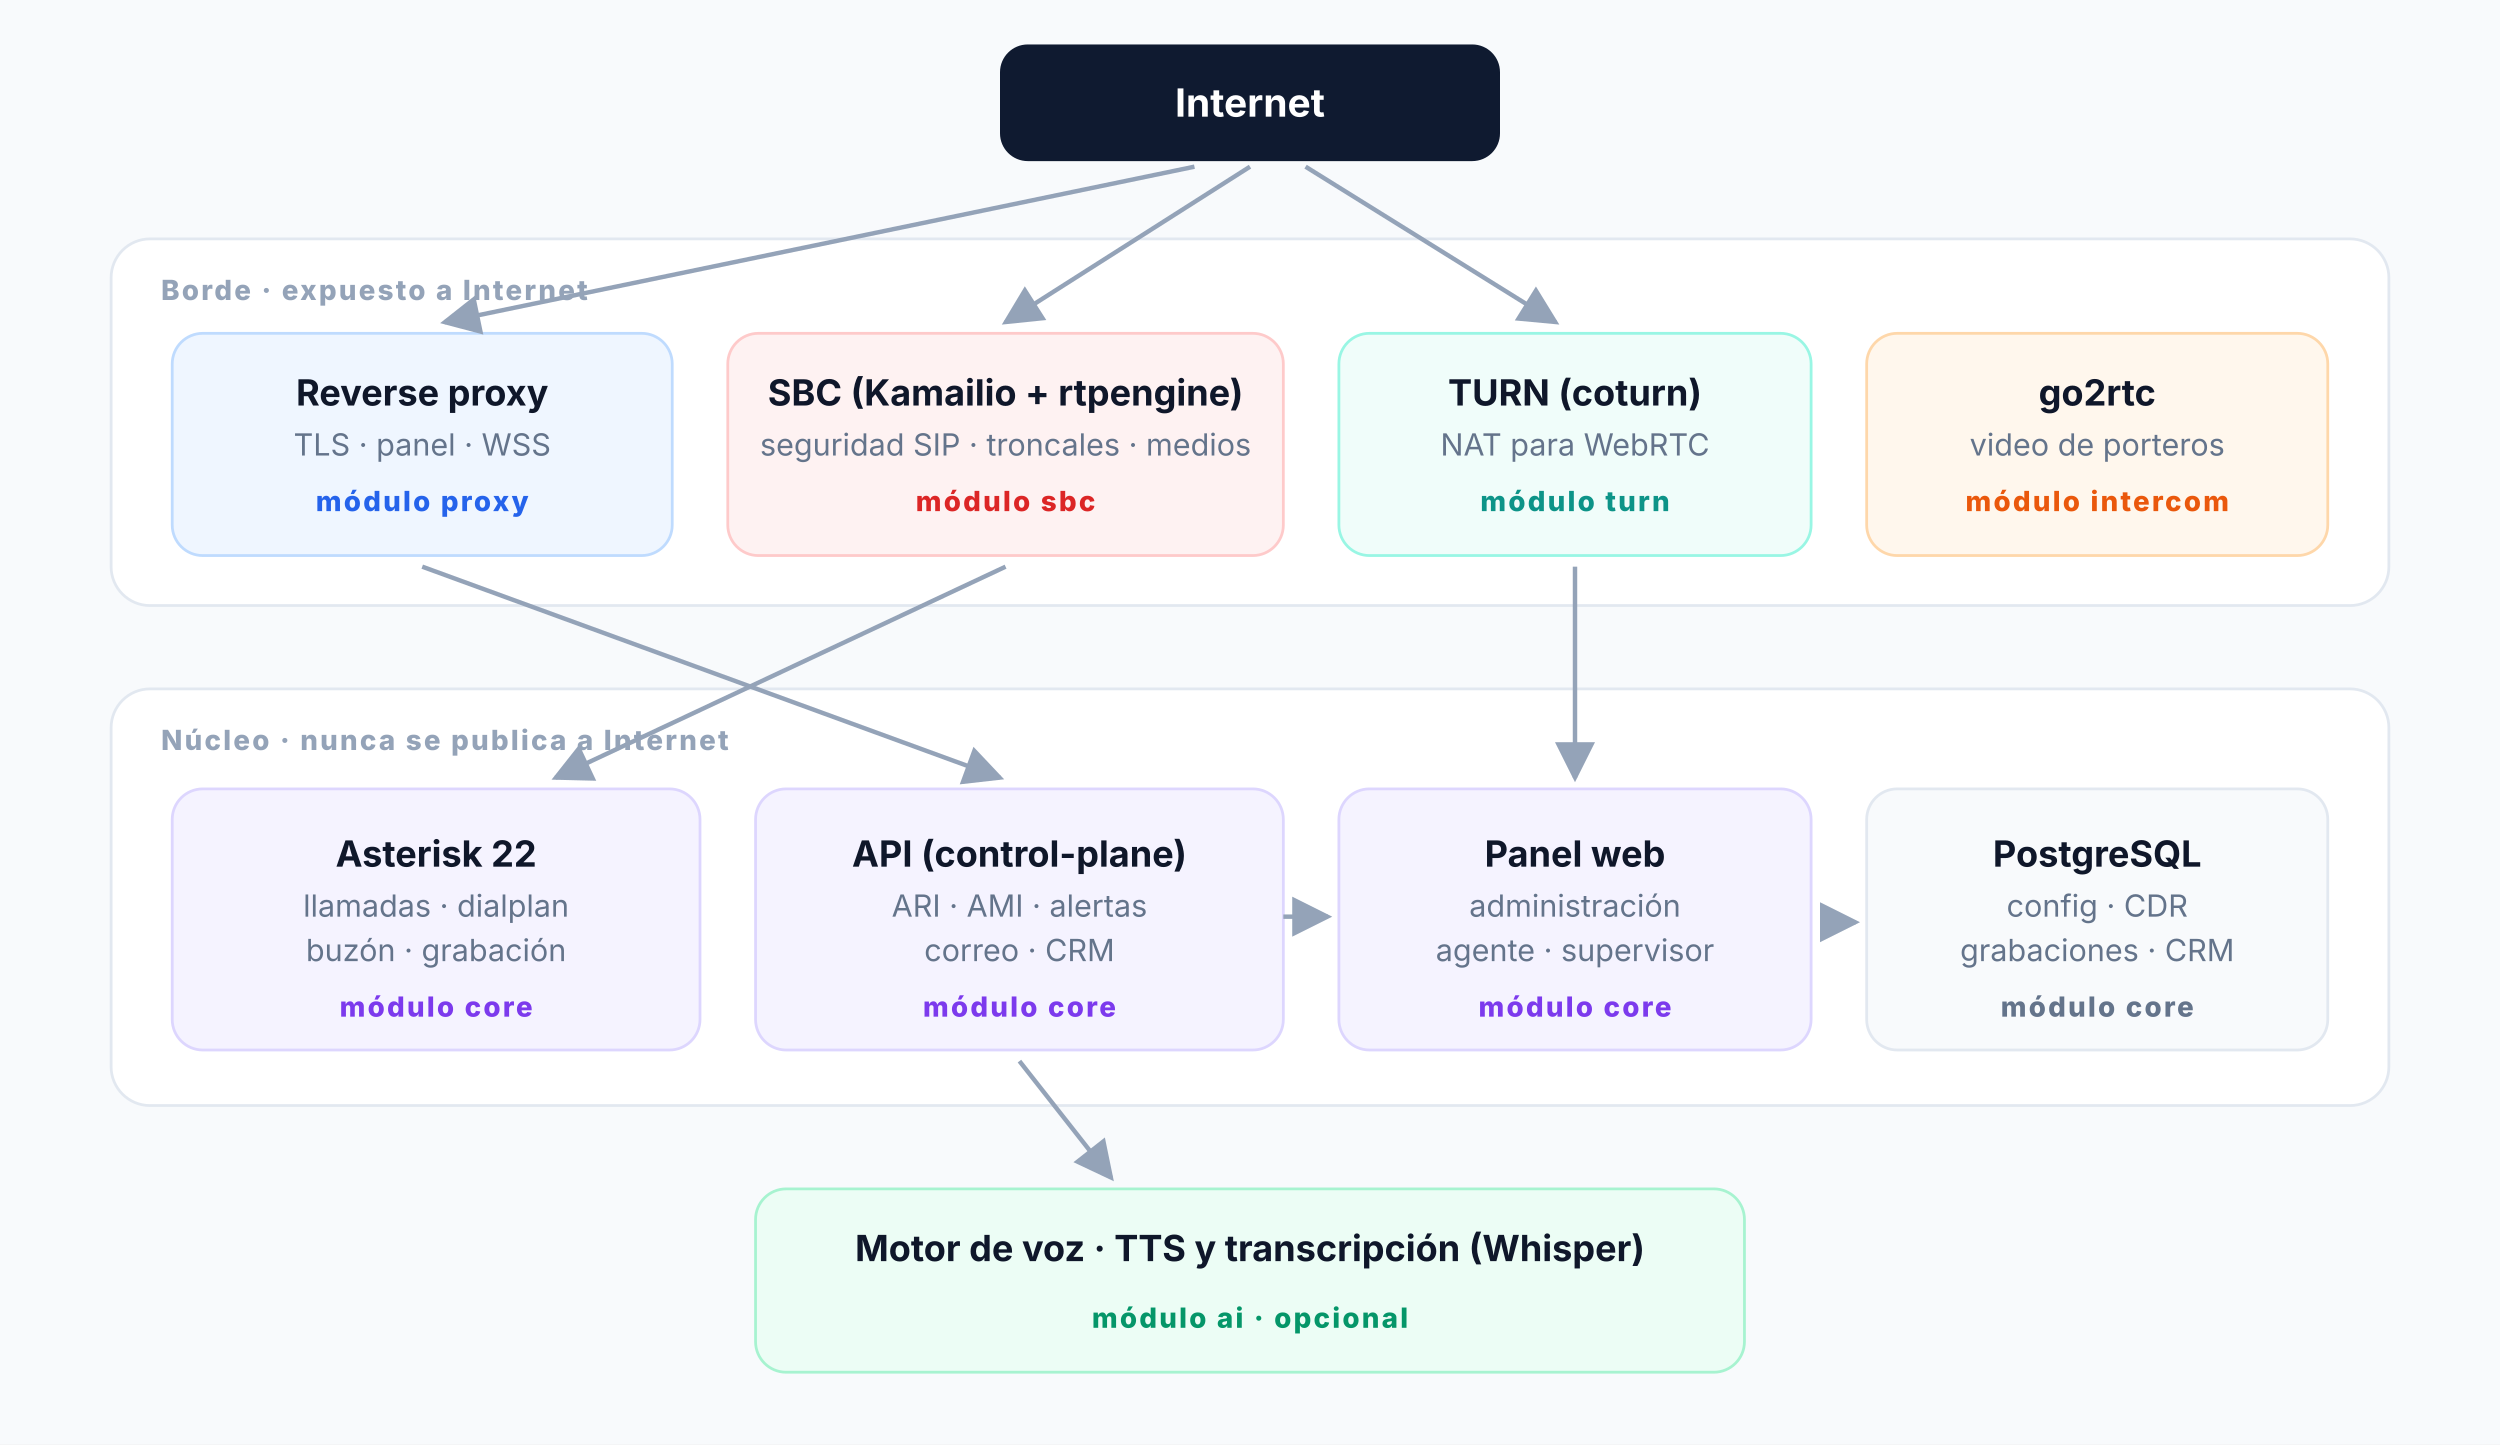
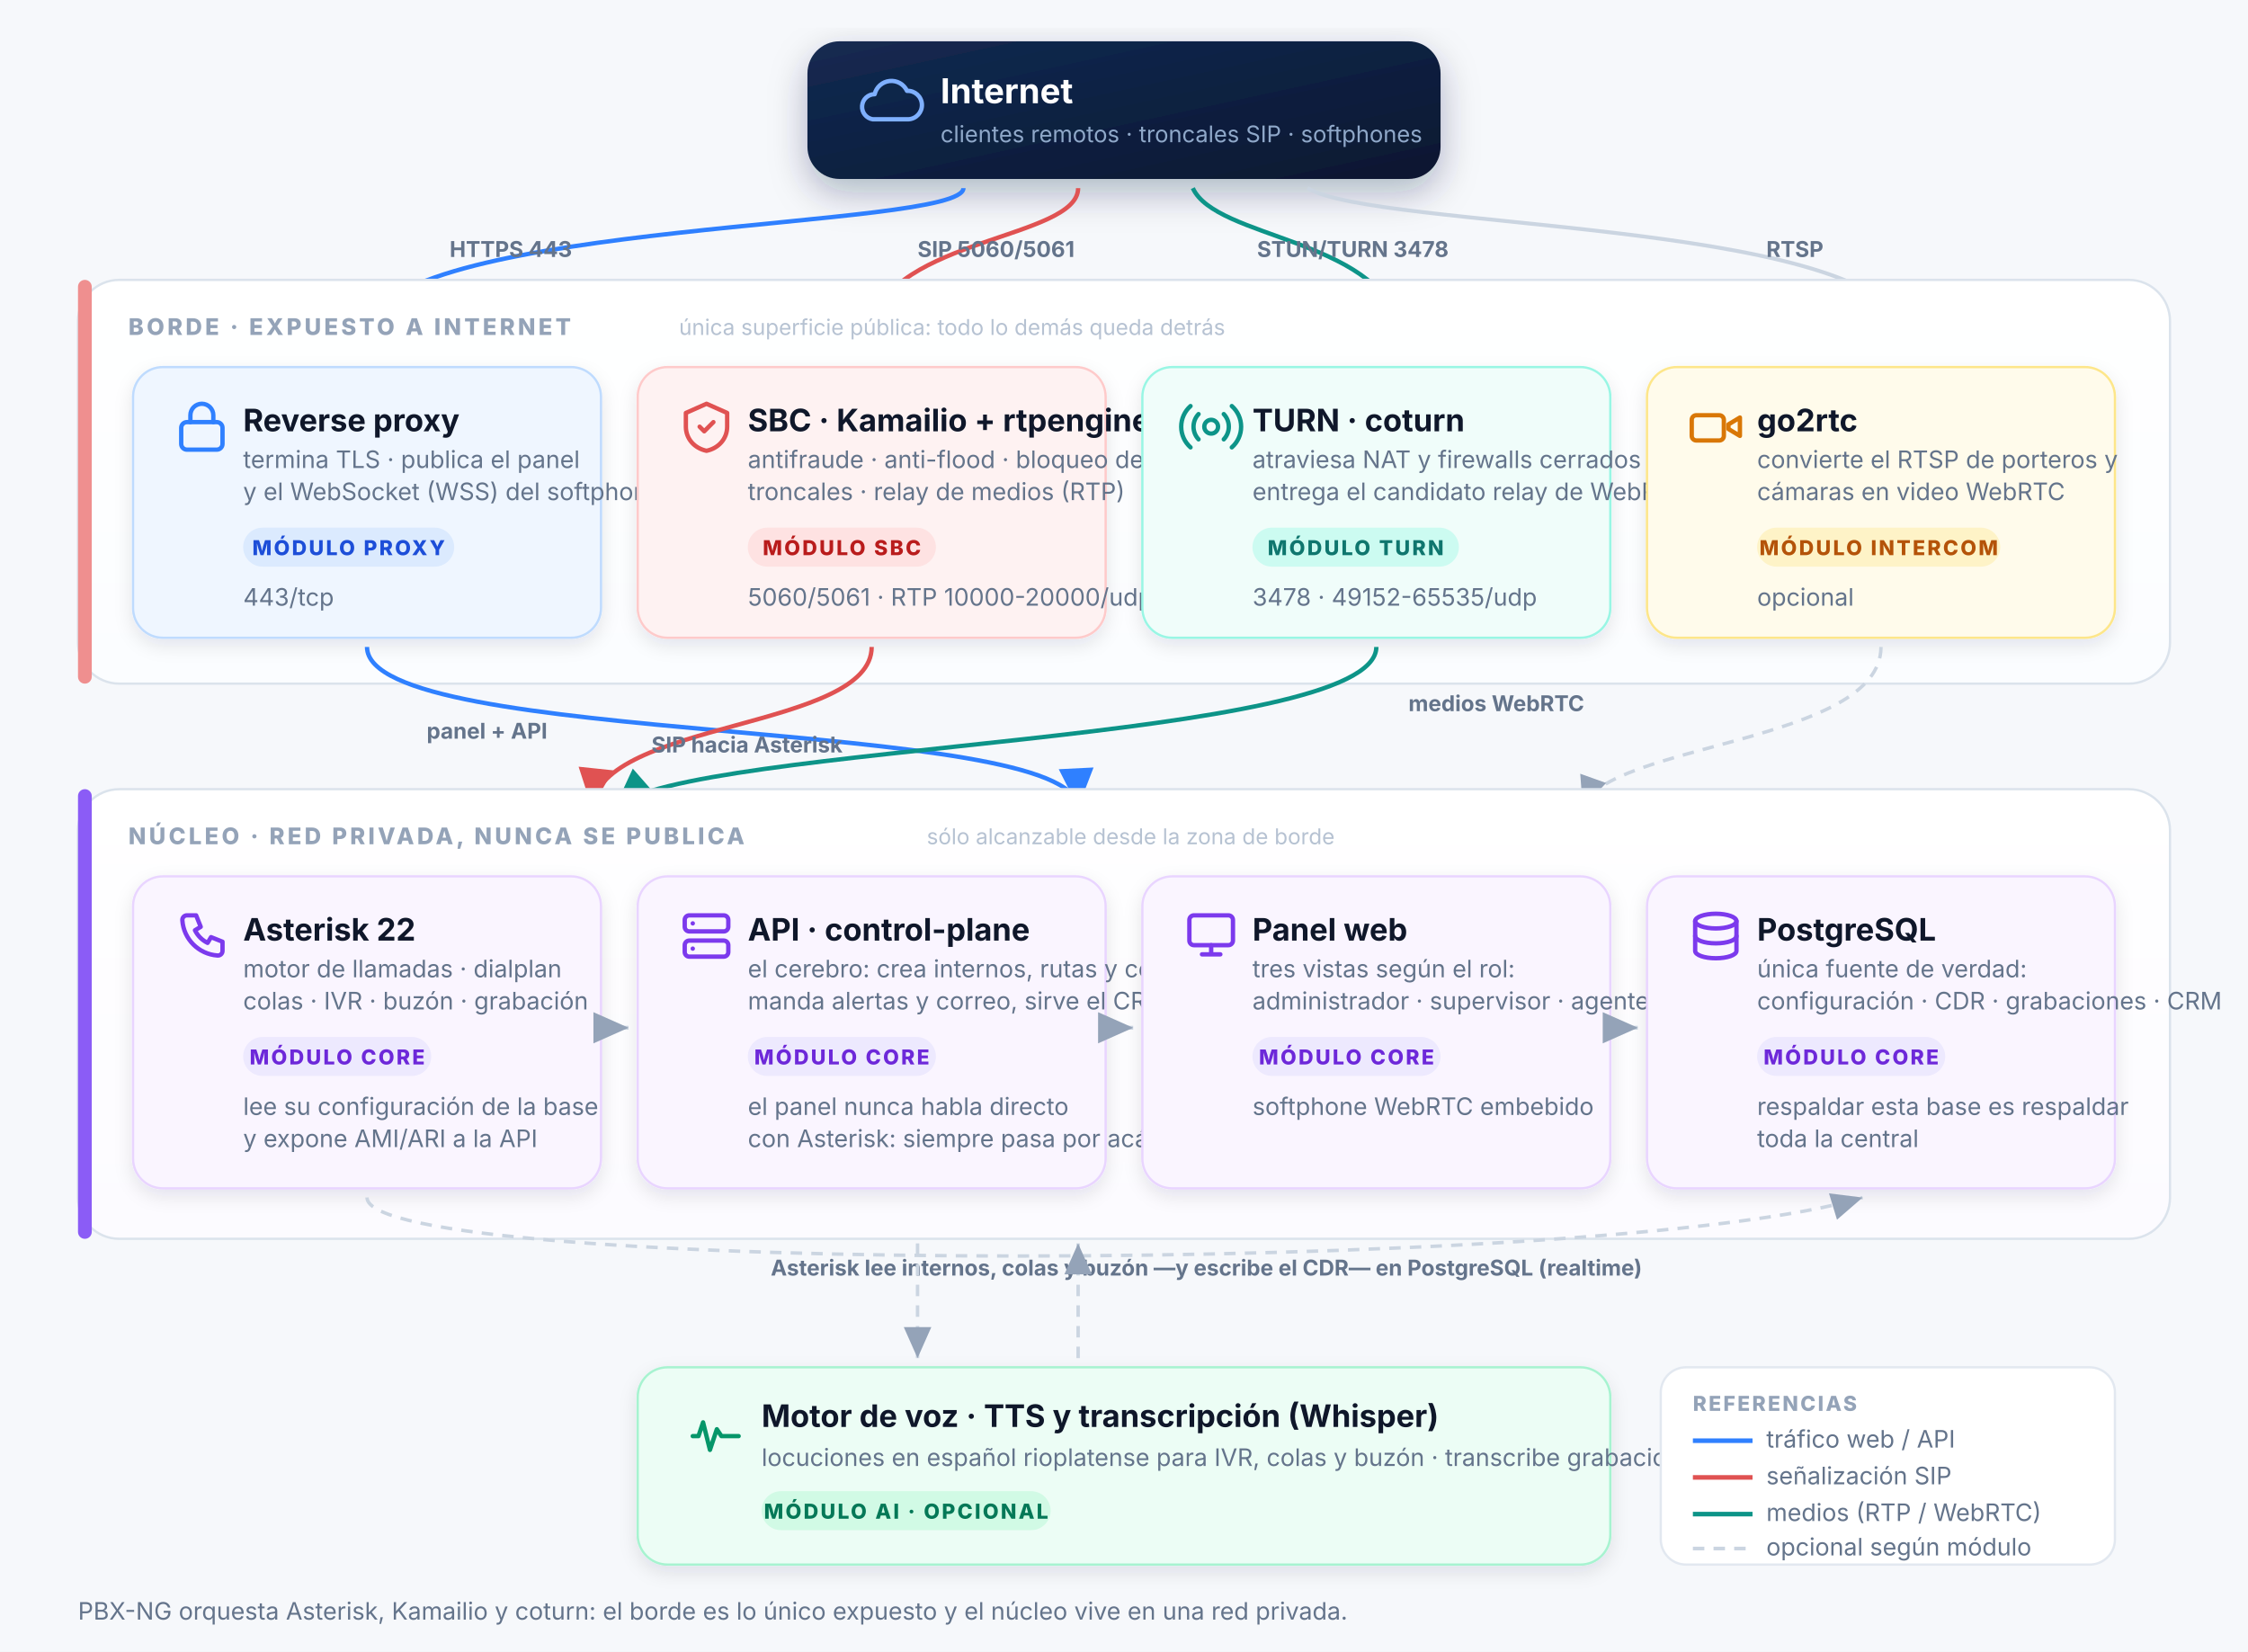
- <svg xmlns="http://www.w3.org/2000/svg" viewBox="0 0 900 520" width="900" height="520" font-family="Segoe UI,Inter,Arial,sans-serif">
+ <svg xmlns="http://www.w3.org/2000/svg" viewBox="0 0 980 720" width="980" height="720" font-family="Segoe UI,Inter,Arial,sans-serif">
  <defs>
-     <marker id="a" markerWidth="9" markerHeight="9" refX="8" refY="4.5" orient="auto">
-       <path d="M0,0 L9,4.5 L0,9 z" fill="#94a3b8" />
+     <linearGradient id="gInternet" x1="0" y1="0" x2="1" y2="1">
+       <stop offset="0" stop-color="#132a52" />
+       <stop offset="1" stop-color="#0a1730" />
+     </linearGradient>
+     <linearGradient id="gEdge" x1="0" y1="0" x2="0" y2="1">
+       <stop offset="0" stop-color="#ffffff" />
+       <stop offset="1" stop-color="#fbfdff" />
+     </linearGradient>
+     <linearGradient id="gCore" x1="0" y1="0" x2="0" y2="1">
+       <stop offset="0" stop-color="#ffffff" />
+       <stop offset="1" stop-color="#fcfbff" />
+     </linearGradient>
+     <filter id="sh" x="-20%" y="-20%" width="140%" height="150%">
+       <feDropShadow dx="0" dy="3" stdDeviation="4" flood-color="#0f172a" flood-opacity=".10" />
+     </filter>
+     <filter id="shHead" x="-20%" y="-20%" width="140%" height="160%">
+       <feDropShadow dx="0" dy="6" stdDeviation="8" flood-color="#0b1f3f" flood-opacity=".30" />
+     </filter>
+     <marker id="arrow" markerWidth="10" markerHeight="10" refX="9" refY="5" orient="auto">
+       <path d="M0,1 L9,5 L0,9 z" fill="#94a3b8" />
+     </marker>
+     <marker id="arrowB" markerWidth="10" markerHeight="10" refX="9" refY="5" orient="auto">
+       <path d="M0,1 L9,5 L0,9 z" fill="#2f80ff" />
+     </marker>
+     <marker id="arrowR" markerWidth="10" markerHeight="10" refX="9" refY="5" orient="auto">
+       <path d="M0,1 L9,5 L0,9 z" fill="#e05252" />
+     </marker>
+     <marker id="arrowT" markerWidth="10" markerHeight="10" refX="9" refY="5" orient="auto">
+       <path d="M0,1 L9,5 L0,9 z" fill="#0d9488" />
    </marker>
    <style>
-       .t{font-size:13px;font-weight:700;fill:#0f172a}.s{font-size:11px;fill:#64748b}
-       .mod{font-size:10px;font-weight:800;letter-spacing:.8px;text-transform:uppercase}
-       .ln{stroke:#94a3b8;stroke-width:1.6;fill:none;marker-end:url(#a)}
+       .t   { font-size:13.5px; font-weight:700; fill:#0f172a; }
+       .s   { font-size:10.5px; fill:#64748b; }
+       .mod { font-size:9px; font-weight:800; letter-spacing:.9px; }
+       .zone{ font-size:10px; font-weight:800; letter-spacing:1.3px; fill:#94a3b8; }
+       .zsub{ font-size:9.5px; fill:#b6c2d2; }
+       .lbl { font-size:9.5px; font-weight:700; fill:#64748b; }
+       .ln  { stroke:#cbd5e1; stroke-width:1.7; fill:none; marker-end:url(#arrow); }
+       .lnB { stroke:#2f80ff; stroke-width:1.9; fill:none; marker-end:url(#arrowB); }
+       .lnR { stroke:#e05252; stroke-width:1.9; fill:none; marker-end:url(#arrowR); }
+       .lnT { stroke:#0d9488; stroke-width:1.9; fill:none; marker-end:url(#arrowT); }
+       .lnD { stroke:#cbd5e1; stroke-width:1.5; fill:none; stroke-dasharray:5 4; marker-end:url(#arrow); }
    </style>
  </defs>
-   <rect width="900" height="520" fill="#f8fafc" />
-   <rect x="360" y="16" width="180" height="42" rx="10" fill="#0f1a30" />
-   <text x="450" y="42" text-anchor="middle" fill="#fff" font-size="14" font-weight="700">Internet</text>
-   <rect x="40" y="86" width="820" height="132" rx="14" fill="#fff" stroke="#e2e8f0" />
-   <text x="58" y="108" class="mod" fill="#94a3b8">Borde · expuesto a Internet</text>
-   <rect x="62" y="120" width="180" height="80" rx="11" fill="#eff6ff" stroke="#bfdbfe" />
-   <text x="152" y="146" text-anchor="middle" class="t">Reverse proxy</text>
-   <text x="152" y="164" text-anchor="middle" class="s">TLS · panel · WSS</text>
-   <text x="152" y="184" text-anchor="middle" class="mod" fill="#2563eb">módulo proxy</text>
-   <rect x="262" y="120" width="200" height="80" rx="11" fill="#fef2f2" stroke="#fecaca" />
-   <text x="362" y="146" text-anchor="middle" class="t">SBC (Kamailio + rtpengine)</text>
-   <text x="362" y="164" text-anchor="middle" class="s">seguridad SIP · troncales · medios</text>
-   <text x="362" y="184" text-anchor="middle" class="mod" fill="#dc2626">módulo sbc</text>
-   <rect x="482" y="120" width="170" height="80" rx="11" fill="#f0fdfa" stroke="#99f6e4" />
-   <text x="567" y="146" text-anchor="middle" class="t">TURN (coturn)</text>
-   <text x="567" y="164" text-anchor="middle" class="s">NAT para WebRTC</text>
-   <text x="567" y="184" text-anchor="middle" class="mod" fill="#0d9488">módulo turn</text>
-   <rect x="672" y="120" width="166" height="80" rx="11" fill="#fff7ed" stroke="#fed7aa" />
-   <text x="755" y="146" text-anchor="middle" class="t">go2rtc</text>
-   <text x="755" y="164" text-anchor="middle" class="s">video de porteros</text>
-   <text x="755" y="184" text-anchor="middle" class="mod" fill="#ea580c">módulo intercom</text>
-   <rect x="40" y="248" width="820" height="150" rx="14" fill="#fff" stroke="#e2e8f0" />
-   <text x="58" y="270" class="mod" fill="#94a3b8">Núcleo · nunca se publica a Internet</text>
-   <rect x="62" y="284" width="190" height="94" rx="11" fill="#f5f3ff" stroke="#ddd6fe" />
-   <text x="157" y="312" text-anchor="middle" class="t">Asterisk 22</text>
-   <text x="157" y="330" text-anchor="middle" class="s">llamadas · dialplan</text>
-   <text x="157" y="346" text-anchor="middle" class="s">buzón · grabación</text>
-   <text x="157" y="366" text-anchor="middle" class="mod" fill="#7c3aed">módulo core</text>
-   <rect x="272" y="284" width="190" height="94" rx="11" fill="#f5f3ff" stroke="#ddd6fe" />
-   <text x="367" y="312" text-anchor="middle" class="t">API (control-plane)</text>
-   <text x="367" y="330" text-anchor="middle" class="s">ARI · AMI · alertas</text>
-   <text x="367" y="346" text-anchor="middle" class="s">correo · CRM</text>
-   <text x="367" y="366" text-anchor="middle" class="mod" fill="#7c3aed">módulo core</text>
-   <rect x="482" y="284" width="170" height="94" rx="11" fill="#f5f3ff" stroke="#ddd6fe" />
-   <text x="567" y="312" text-anchor="middle" class="t">Panel web</text>
-   <text x="567" y="330" text-anchor="middle" class="s">administración</text>
-   <text x="567" y="346" text-anchor="middle" class="s">agente · supervisor</text>
-   <text x="567" y="366" text-anchor="middle" class="mod" fill="#7c3aed">módulo core</text>
-   <rect x="672" y="284" width="166" height="94" rx="11" fill="#f8fafc" stroke="#e2e8f0" />
-   <text x="755" y="312" text-anchor="middle" class="t">PostgreSQL</text>
-   <text x="755" y="330" text-anchor="middle" class="s">config · CDR</text>
-   <text x="755" y="346" text-anchor="middle" class="s">grabaciones · CRM</text>
-   <text x="755" y="366" text-anchor="middle" class="mod" fill="#64748b">módulo core</text>
-   <rect x="272" y="428" width="356" height="66" rx="11" fill="#ecfdf5" stroke="#a7f3d0" />
-   <text x="450" y="454" text-anchor="middle" class="t">Motor de voz · TTS y transcripción (Whisper)</text>
-   <text x="450" y="478" text-anchor="middle" class="mod" fill="#059669">módulo ai · opcional</text>
-   <path class="ln" d="M430,60 L160,116" />
-   <path class="ln" d="M450,60 L362,116" />
-   <path class="ln" d="M470,60 L560,116" />
-   <path class="ln" d="M362,204 L200,280" />
-   <path class="ln" d="M152,204 L360,280" />
-   <path class="ln" d="M567,204 L567,280" />
-   <path class="ln" d="M367,382 L400,424" />
-   <path class="ln" d="M660,332 L668,332" />
-   <path class="ln" d="M462,330 L478,330" />
+   <rect width="980" height="720" fill="#f6f8fb" />
+   <g filter="url(#shHead)">
+     <rect x="352" y="18" width="276" height="60" rx="14" fill="url(#gInternet)" />
+   </g>
+   <g transform="translate(374,32)" stroke="#7fb0ff" stroke-width="1.9" fill="none" stroke-linecap="round" stroke-linejoin="round">
+     <path d="M6.5 20a5.5 5.5 0 0 1 .8-10.94A7.5 7.5 0 0 1 21.4 7.6 4.7 4.7 0 1 1 22 20z" />
+   </g>
+   <text x="410" y="45" fill="#ffffff" font-size="15" font-weight="700">Internet</text>
+   <text x="410" y="62" fill="#8fa8c9" font-size="10">clientes remotos · troncales SIP · softphones</text>
+   <path class="lnB" d="M420 82 C 420 100, 175 96, 160 142" />
+   <text class="lbl" x="196" y="112" fill="#2f80ff">HTTPS 443</text>
+   <path class="lnR" d="M470 82 C 470 104, 388 104, 380 142" />
+   <text class="lbl" x="400" y="112" fill="#e05252">SIP 5060/5061</text>
+   <path class="lnT" d="M520 82 C 530 104, 600 104, 610 142" />
+   <text class="lbl" x="548" y="112" fill="#0d9488">STUN/TURN 3478</text>
+   <path class="ln" d="M570 82 C 600 100, 810 96, 830 142" />
+   <text class="lbl" x="770" y="112">RTSP</text>
+   <rect x="34" y="122" width="912" height="176" rx="18" fill="url(#gEdge)" stroke="#dbe3ec" />
+   <rect x="34" y="122" width="6" height="176" rx="3" fill="#ef8f8f" />
+   <text x="56" y="146" class="zone">BORDE · EXPUESTO A INTERNET</text>
+   <text x="296" y="146" class="zsub">única superficie pública: todo lo demás queda detrás</text>
+   <g filter="url(#sh)">
+     <rect x="58" y="160" width="204" height="118" rx="13" fill="#eff6ff" stroke="#bfdbfe" />
+   </g>
+   <g transform="translate(76,174)" stroke="#2f80ff" stroke-width="1.9" fill="none" stroke-linecap="round" stroke-linejoin="round">
+     <rect x="3" y="10" width="18" height="12" rx="2.5" />
+     <path d="M7 10V7a5 5 0 0 1 10 0v3" />
+   </g>
+   <text x="106" y="188" class="t">Reverse proxy</text>
+   <text x="106" y="204" class="s">termina TLS · publica el panel</text>
+   <text x="106" y="218" class="s">y el WebSocket (WSS) del softphone</text>
+   <rect x="106" y="230" width="92" height="17" rx="8.5" fill="#dbeafe" />
+   <text x="152" y="242" class="mod" fill="#1d4ed8" text-anchor="middle">MÓDULO PROXY</text>
+   <text x="106" y="264" class="s" fill="#94a3b8">443/tcp</text>
+   <g filter="url(#sh)">
+     <rect x="278" y="160" width="204" height="118" rx="13" fill="#fef2f2" stroke="#fecaca" />
+   </g>
+   <g transform="translate(296,174)" stroke="#e05252" stroke-width="1.9" fill="none" stroke-linecap="round" stroke-linejoin="round">
+     <path d="M12 2 L21 6v6c0 5.2-3.7 9.4-9 10.5C6.7 21.4 3 17.2 3 12V6z" />
+     <path d="M9 12l2 2 4-4" />
+   </g>
+   <text x="326" y="188" class="t">SBC · Kamailio + rtpengine</text>
+   <text x="326" y="204" class="s">antifraude · anti-flood · bloqueo de IP</text>
+   <text x="326" y="218" class="s">troncales · relay de medios (RTP)</text>
+   <rect x="326" y="230" width="82" height="17" rx="8.5" fill="#fee2e2" />
+   <text x="367" y="242" class="mod" fill="#b91c1c" text-anchor="middle">MÓDULO SBC</text>
+   <text x="326" y="264" class="s" fill="#94a3b8">5060/5061 · RTP 10000-20000/udp</text>
+   <g filter="url(#sh)">
+     <rect x="498" y="160" width="204" height="118" rx="13" fill="#f0fdfa" stroke="#99f6e4" />
+   </g>
+   <g transform="translate(516,174)" stroke="#0d9488" stroke-width="1.9" fill="none" stroke-linecap="round" stroke-linejoin="round">
+     <circle cx="12" cy="12" r="3" />
+     <path d="M6.5 6.5a8 8 0 0 0 0 11M17.5 6.5a8 8 0 0 1 0 11M3 3a12 12 0 0 0 0 18M21 3a12 12 0 0 1 0 18" />
+   </g>
+   <text x="546" y="188" class="t">TURN · coturn</text>
+   <text x="546" y="204" class="s">atraviesa NAT y firewalls cerrados</text>
+   <text x="546" y="218" class="s">entrega el candidato relay de WebRTC</text>
+   <rect x="546" y="230" width="90" height="17" rx="8.5" fill="#ccfbf1" />
+   <text x="591" y="242" class="mod" fill="#0f766e" text-anchor="middle">MÓDULO TURN</text>
+   <text x="546" y="264" class="s" fill="#94a3b8">3478 · 49152-65535/udp</text>
+   <g filter="url(#sh)">
+     <rect x="718" y="160" width="204" height="118" rx="13" fill="#fffbeb" stroke="#fde68a" />
+   </g>
+   <g transform="translate(736,174)" stroke="#d97706" stroke-width="1.9" fill="none" stroke-linecap="round" stroke-linejoin="round">
+     <rect x="1.5" y="7" width="14" height="11" rx="2" />
+     <path d="M17.5 11l5-3v8l-5-3z" />
+   </g>
+   <text x="766" y="188" class="t">go2rtc</text>
+   <text x="766" y="204" class="s">convierte el RTSP de porteros y</text>
+   <text x="766" y="218" class="s">cámaras en video WebRTC</text>
+   <rect x="766" y="230" width="106" height="17" rx="8.5" fill="#fef3c7" />
+   <text x="819" y="242" class="mod" fill="#b45309" text-anchor="middle">MÓDULO INTERCOM</text>
+   <text x="766" y="264" class="s" fill="#94a3b8">opcional</text>
+   <path class="lnB" d="M160 282 C 160 326, 468 312, 470 352" />
+   <text class="lbl" x="186" y="322" fill="#2f80ff">panel + API</text>
+   <path class="lnR" d="M380 282 C 380 318, 262 314, 258 352" />
+   <text class="lbl" x="284" y="328" fill="#e05252">SIP hacia Asterisk</text>
+   <path class="lnT" d="M600 282 C 600 324, 300 324, 268 352" />
+   <text class="lbl" x="614" y="310" fill="#0d9488">medios WebRTC</text>
+   <path class="lnD" d="M820 282 C 820 324, 700 324, 690 352" />
+   <rect x="34" y="344" width="912" height="196" rx="18" fill="url(#gCore)" stroke="#dbe3ec" />
+   <rect x="34" y="344" width="6" height="196" rx="3" fill="#8b5cf6" />
+   <text x="56" y="368" class="zone">NÚCLEO · RED PRIVADA, NUNCA SE PUBLICA</text>
+   <text x="404" y="368" class="zsub">sólo alcanzable desde la zona de borde</text>
+   <g filter="url(#sh)">
+     <rect x="58" y="382" width="204" height="136" rx="13" fill="#faf5ff" stroke="#e9d5ff" />
+   </g>
+   <g transform="translate(76,396)" stroke="#7c3aed" stroke-width="1.9" fill="none" stroke-linecap="round" stroke-linejoin="round">
+     <path d="M5.5 3h4l2 5-2.5 1.5a12 12 0 0 0 5.5 5.5L16 12.5l5 2v4a2 2 0 0 1-2.2 2A16.5 16.5 0 0 1 3.5 5.2 2 2 0 0 1 5.5 3z" />
+   </g>
+   <text x="106" y="410" class="t">Asterisk 22</text>
+   <text x="106" y="426" class="s">motor de llamadas · dialplan</text>
+   <text x="106" y="440" class="s">colas · IVR · buzón · grabación</text>
+   <rect x="106" y="452" width="82" height="17" rx="8.5" fill="#ede9fe" />
+   <text x="147" y="464" class="mod" fill="#6d28d9" text-anchor="middle">MÓDULO CORE</text>
+   <text x="106" y="486" class="s" fill="#94a3b8">lee su configuración de la base</text>
+   <text x="106" y="500" class="s" fill="#94a3b8">y expone AMI/ARI a la API</text>
+   <g filter="url(#sh)">
+     <rect x="278" y="382" width="204" height="136" rx="13" fill="#faf5ff" stroke="#e9d5ff" />
+   </g>
+   <g transform="translate(296,396)" stroke="#7c3aed" stroke-width="1.9" fill="none" stroke-linecap="round" stroke-linejoin="round">
+     <rect x="2.5" y="3" width="19" height="7" rx="2" />
+     <rect x="2.5" y="14" width="19" height="7" rx="2" />
+     <path d="M6 6.5h.01M6 17.5h.01" />
+   </g>
+   <text x="326" y="410" class="t">API · control-plane</text>
+   <text x="326" y="426" class="s">el cerebro: crea internos, rutas y colas,</text>
+   <text x="326" y="440" class="s">manda alertas y correo, sirve el CRM</text>
+   <rect x="326" y="452" width="82" height="17" rx="8.5" fill="#ede9fe" />
+   <text x="367" y="464" class="mod" fill="#6d28d9" text-anchor="middle">MÓDULO CORE</text>
+   <text x="326" y="486" class="s" fill="#94a3b8">el panel nunca habla directo</text>
+   <text x="326" y="500" class="s" fill="#94a3b8">con Asterisk: siempre pasa por acá</text>
+   <g filter="url(#sh)">
+     <rect x="498" y="382" width="204" height="136" rx="13" fill="#faf5ff" stroke="#e9d5ff" />
+   </g>
+   <g transform="translate(516,396)" stroke="#7c3aed" stroke-width="1.9" fill="none" stroke-linecap="round" stroke-linejoin="round">
+     <rect x="2.5" y="3" width="19" height="13" rx="2" />
+     <path d="M8 20h8M12 16v4" />
+   </g>
+   <text x="546" y="410" class="t">Panel web</text>
+   <text x="546" y="426" class="s">tres vistas según el rol:</text>
+   <text x="546" y="440" class="s">administrador · supervisor · agente</text>
+   <rect x="546" y="452" width="82" height="17" rx="8.5" fill="#ede9fe" />
+   <text x="587" y="464" class="mod" fill="#6d28d9" text-anchor="middle">MÓDULO CORE</text>
+   <text x="546" y="486" class="s" fill="#94a3b8">softphone WebRTC embebido</text>
+   <g filter="url(#sh)">
+     <rect x="718" y="382" width="204" height="136" rx="13" fill="#faf5ff" stroke="#e9d5ff" />
+   </g>
+   <g transform="translate(736,396)" stroke="#7c3aed" stroke-width="1.9" fill="none" stroke-linecap="round" stroke-linejoin="round">
+     <ellipse cx="12" cy="5.5" rx="9" ry="3.2" />
+     <path d="M3 5.5v13c0 1.8 4 3.2 9 3.2s9-1.4 9-3.2v-13" />
+     <path d="M3 12c0 1.8 4 3.2 9 3.2s9-1.4 9-3.2" />
+   </g>
+   <text x="766" y="410" class="t">PostgreSQL</text>
+   <text x="766" y="426" class="s">única fuente de verdad:</text>
+   <text x="766" y="440" class="s">configuración · CDR · grabaciones · CRM</text>
+   <rect x="766" y="452" width="82" height="17" rx="8.5" fill="#ede9fe" />
+   <text x="807" y="464" class="mod" fill="#6d28d9" text-anchor="middle">MÓDULO CORE</text>
+   <text x="766" y="486" class="s" fill="#94a3b8">respaldar esta base es respaldar</text>
+   <text x="766" y="500" class="s" fill="#94a3b8">toda la central</text>
+   <path class="ln" d="M266 448 L 274 448" />
+   <path class="ln" d="M486 448 L 494 448" />
+   <path class="ln" d="M706 448 L 714 448" />
+   <path class="lnD" d="M160 522 C 160 556, 700 556, 812 522" />
+   <text class="lbl" x="336" y="556" fill="#94a3b8">Asterisk lee internos, colas y buzón —y escribe el CDR— en PostgreSQL (realtime)</text>
+   <g filter="url(#sh)">
+     <rect x="278" y="596" width="424" height="86" rx="13" fill="#ecfdf5" stroke="#a7f3d0" />
+   </g>
+   <g transform="translate(300,614)" stroke="#059669" stroke-width="1.9" fill="none" stroke-linecap="round" stroke-linejoin="round">
+     <path d="M2 12h2.5l2-6 3 12 3-9 2 3h7.5" />
+   </g>
+   <text x="332" y="622" class="t">Motor de voz · TTS y transcripción (Whisper)</text>
+   <text x="332" y="639" class="s">locuciones en español rioplatense para IVR, colas y buzón · transcribe grabaciones y mensajes</text>
+   <rect x="332" y="650" width="126" height="17" rx="8.5" fill="#d1fae5" />
+   <text x="395" y="662" class="mod" fill="#047857" text-anchor="middle">MÓDULO AI · OPCIONAL</text>
+   <path class="lnD" d="M400 542 L 400 592" />
+   <path class="lnD" d="M470 592 L 470 542" />
+   <g transform="translate(724,596)">
+     <rect x="0" y="0" width="198" height="86" rx="11" fill="#ffffff" stroke="#e2e8f0" />
+     <text x="14" y="19" class="mod" fill="#94a3b8">REFERENCIAS</text>
+     <line x1="14" y1="32" x2="40" y2="32" stroke="#2f80ff" stroke-width="2" />
+     <text x="46" y="35" class="s">tráfico web / API</text>
+     <line x1="14" y1="48" x2="40" y2="48" stroke="#e05252" stroke-width="2" />
+     <text x="46" y="51" class="s">señalización SIP</text>
+     <line x1="14" y1="64" x2="40" y2="64" stroke="#0d9488" stroke-width="2" />
+     <text x="46" y="67" class="s">medios (RTP / WebRTC)</text>
+     <line x1="14" y1="79" x2="40" y2="79" stroke="#cbd5e1" stroke-width="1.6" stroke-dasharray="5 4" />
+     <text x="46" y="82" class="s">opcional según módulo</text>
+   </g>
+   <text x="34" y="706" class="s" fill="#94a3b8">PBX-NG orquesta Asterisk, Kamailio y coturn: el borde es lo único expuesto y el núcleo vive en una red privada.</text>
</svg>
